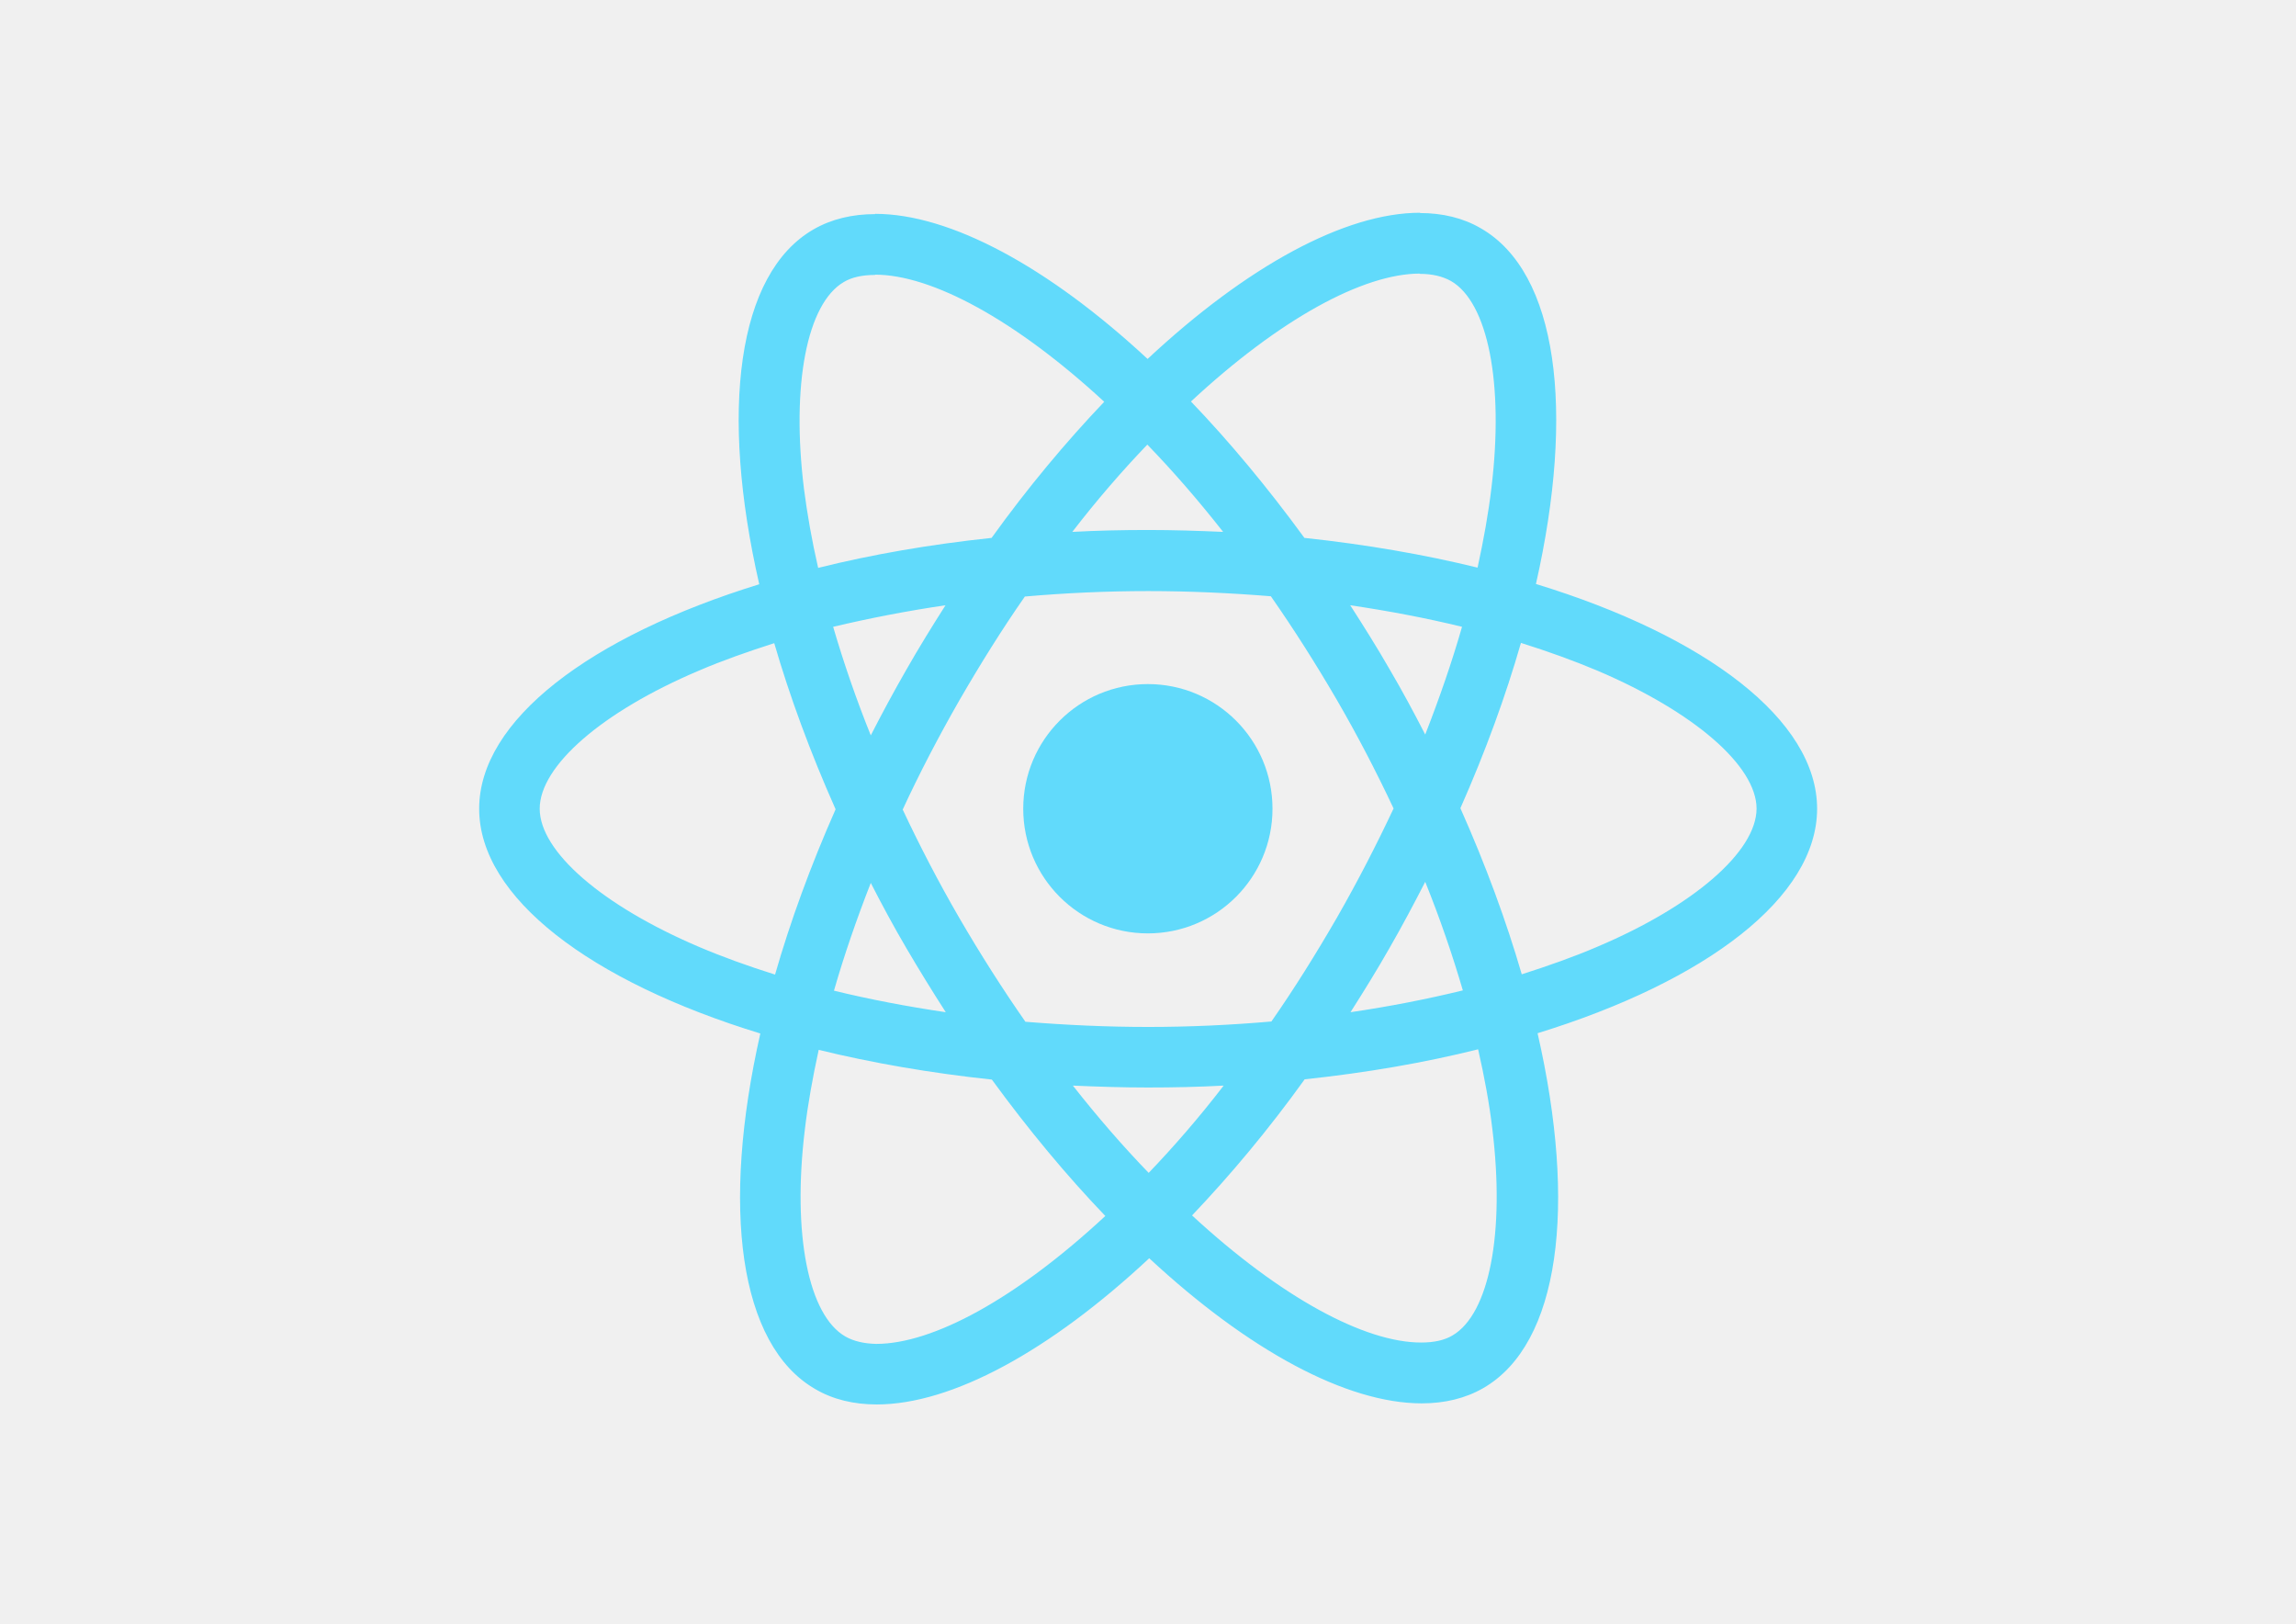
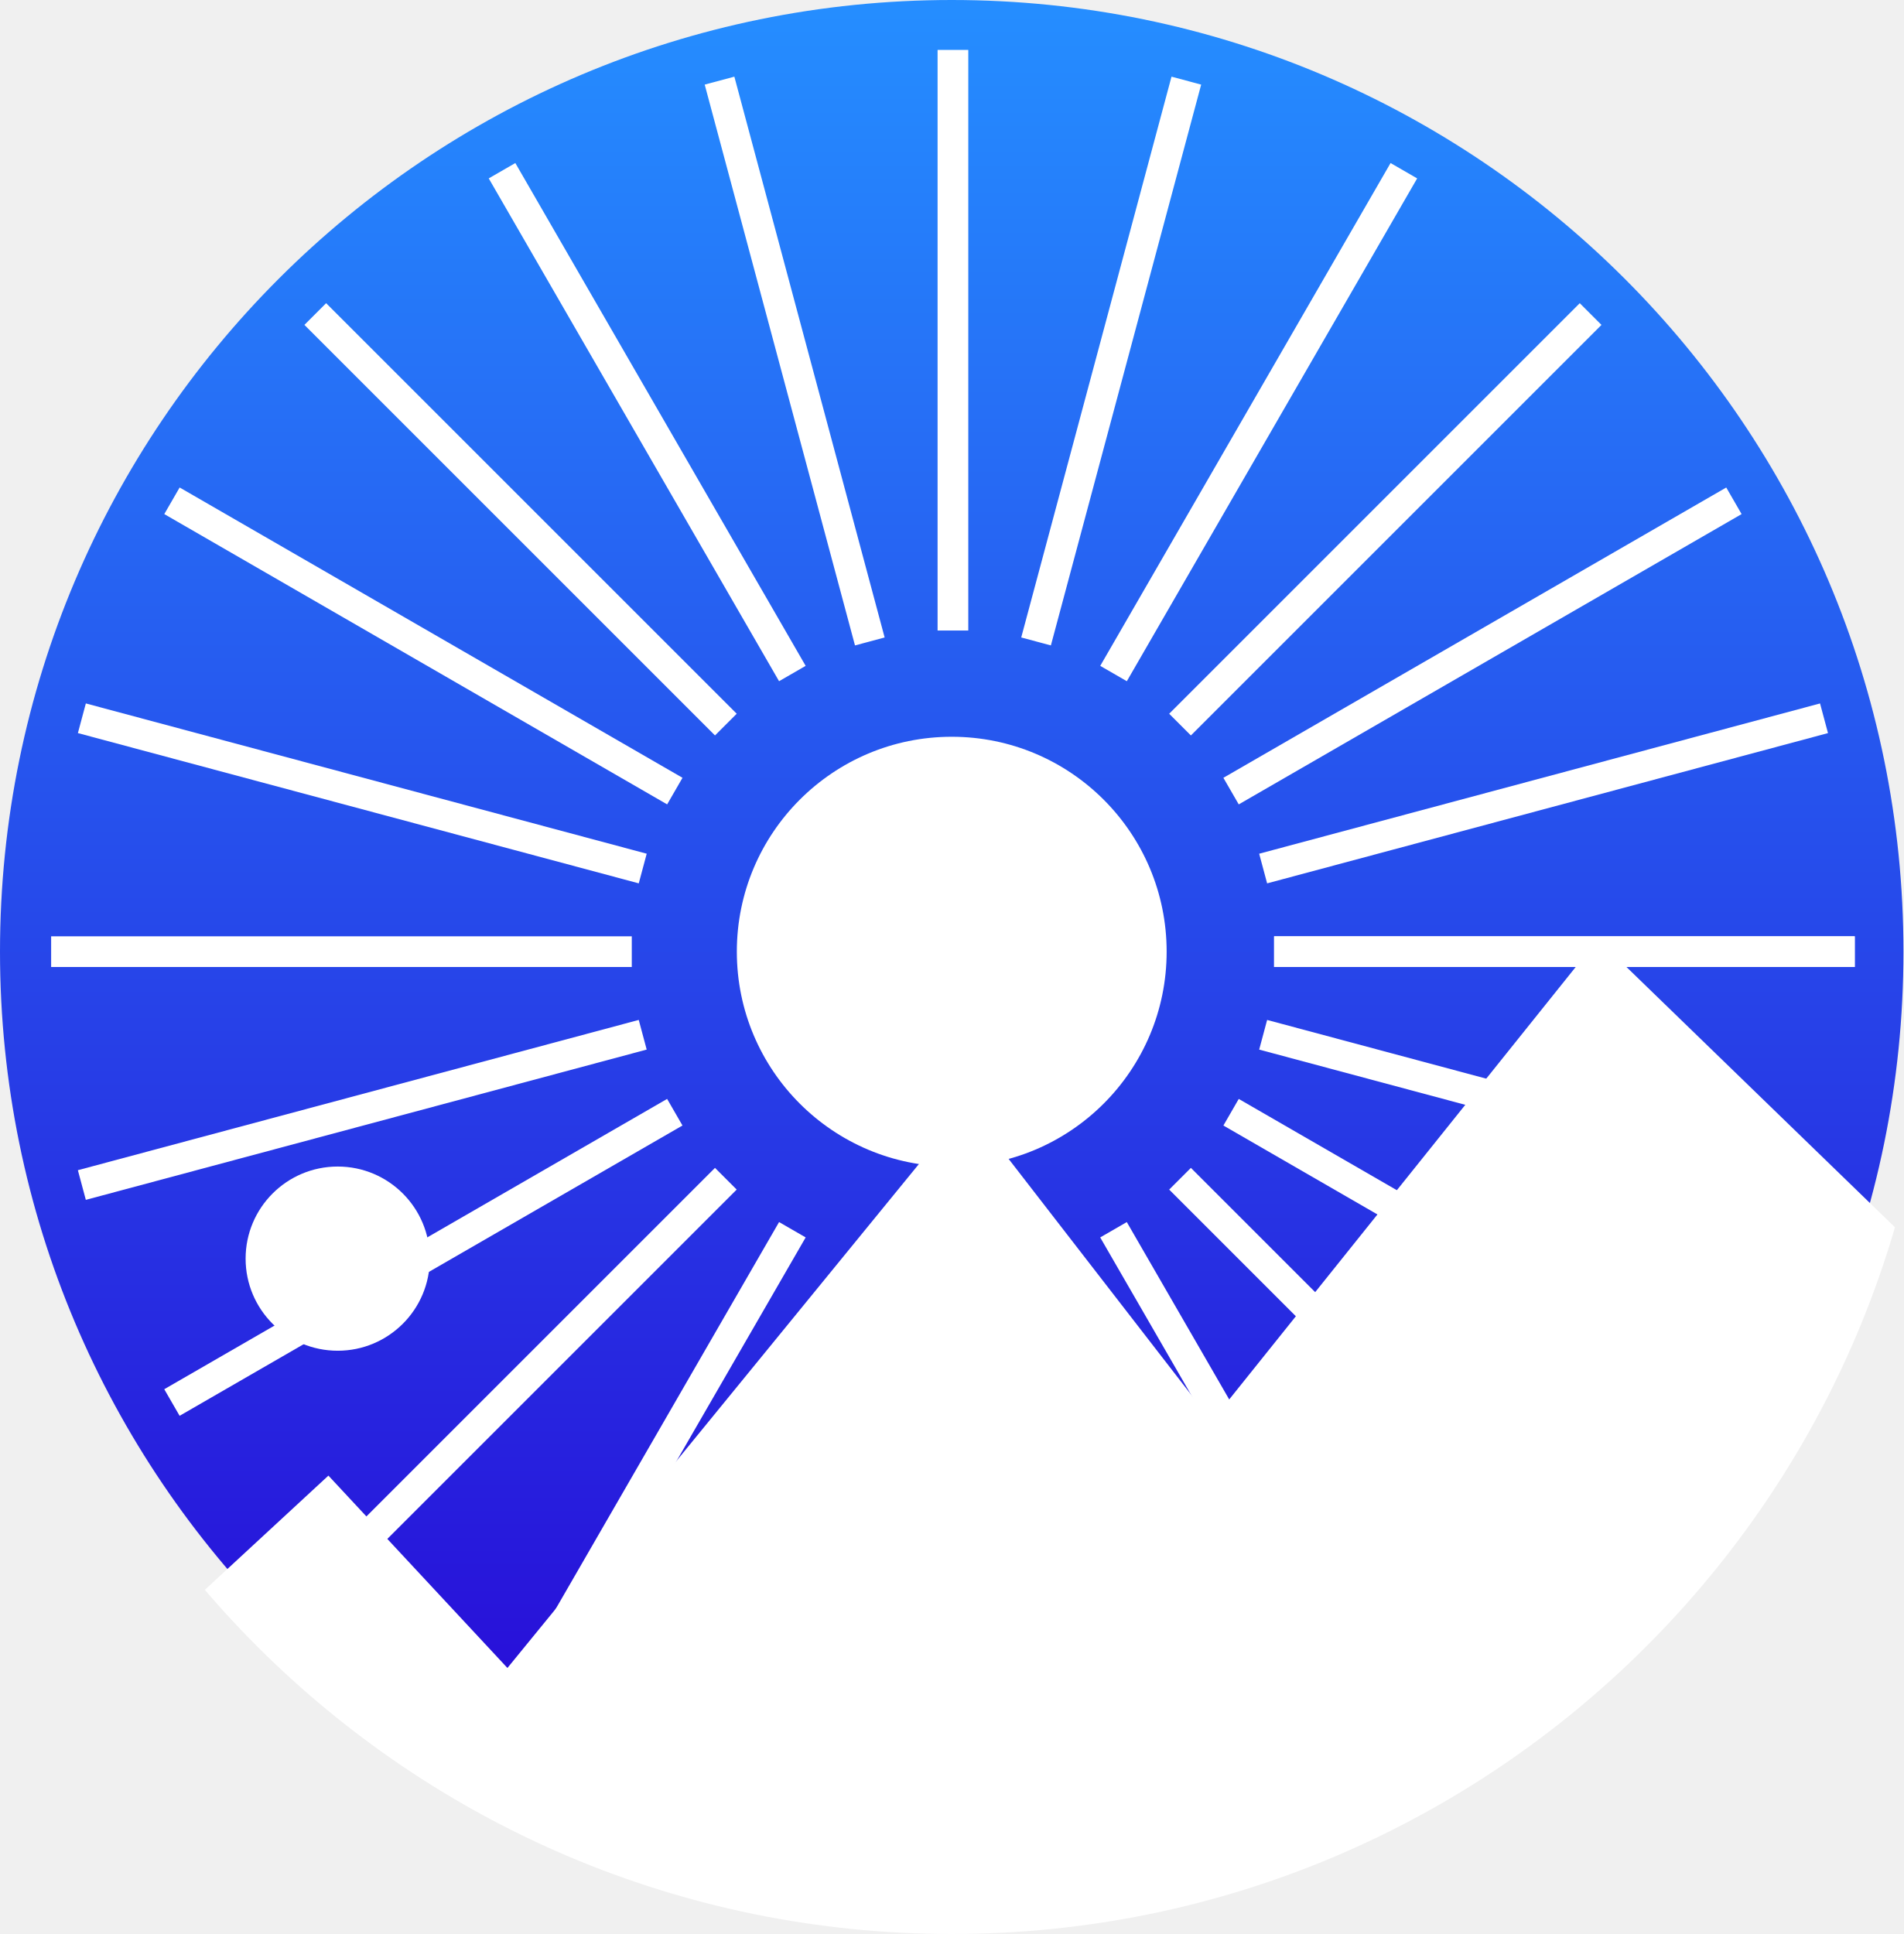
- <svg xmlns="http://www.w3.org/2000/svg" viewBox="0 0 841.9 595.3">
-   <g fill="#61DAFB">
-     <path d="M666.3 296.5c0-32.5-40.7-63.3-103.1-82.4 14.4-63.6 8-114.2-20.2-130.4-6.5-3.8-14.1-5.6-22.4-5.6v22.3c4.6 0 8.3.9 11.4 2.6 13.6 7.8 19.5 37.5 14.9 75.7-1.1 9.4-2.9 19.3-5.1 29.4-19.6-4.8-41-8.5-63.5-10.9-13.5-18.5-27.5-35.3-41.6-50 32.6-30.3 63.2-46.9 84-46.9V78c-27.5 0-63.5 19.6-99.9 53.6-36.4-33.8-72.4-53.2-99.9-53.2v22.3c20.7 0 51.4 16.5 84 46.6-14 14.7-28 31.4-41.3 49.9-22.6 2.4-44 6.1-63.6 11-2.3-10-4-19.7-5.2-29-4.7-38.2 1.1-67.9 14.6-75.8 3-1.8 6.9-2.6 11.5-2.6V78.5c-8.4 0-16 1.8-22.6 5.6-28.1 16.2-34.4 66.7-19.9 130.1-62.2 19.2-102.7 49.9-102.7 82.3 0 32.5 40.7 63.3 103.1 82.4-14.4 63.6-8 114.2 20.2 130.4 6.5 3.8 14.1 5.6 22.5 5.6 27.5 0 63.5-19.6 99.9-53.6 36.4 33.8 72.4 53.2 99.9 53.2 8.4 0 16-1.8 22.6-5.6 28.1-16.2 34.4-66.7 19.9-130.1 62-19.1 102.5-49.9 102.5-82.3zm-130.2-66.7c-3.7 12.9-8.3 26.2-13.5 39.5-4.1-8-8.4-16-13.1-24-4.6-8-9.5-15.8-14.4-23.4 14.2 2.1 27.9 4.7 41 7.9zm-45.8 106.5c-7.8 13.5-15.8 26.3-24.1 38.2-14.9 1.3-30 2-45.2 2-15.1 0-30.2-.7-45-1.9-8.3-11.9-16.4-24.6-24.2-38-7.6-13.1-14.5-26.4-20.8-39.8 6.2-13.4 13.2-26.8 20.7-39.9 7.8-13.5 15.8-26.3 24.1-38.2 14.9-1.3 30-2 45.2-2 15.1 0 30.2.7 45 1.9 8.3 11.9 16.4 24.6 24.2 38 7.6 13.1 14.5 26.4 20.8 39.8-6.3 13.4-13.2 26.8-20.7 39.9zm32.3-13c5.4 13.4 10 26.8 13.8 39.8-13.1 3.2-26.9 5.9-41.2 8 4.9-7.7 9.8-15.6 14.4-23.7 4.6-8 8.9-16.1 13-24.1zM421.2 430c-9.3-9.6-18.6-20.3-27.8-32 9 .4 18.2.7 27.5.7 9.4 0 18.7-.2 27.8-.7-9 11.7-18.3 22.4-27.5 32zm-74.4-58.9c-14.2-2.1-27.9-4.7-41-7.9 3.7-12.9 8.3-26.2 13.5-39.5 4.1 8 8.4 16 13.1 24 4.7 8 9.5 15.8 14.4 23.4zM420.7 163c9.3 9.6 18.6 20.3 27.8 32-9-.4-18.2-.7-27.5-.7-9.4 0-18.7.2-27.8.7 9-11.7 18.3-22.4 27.5-32zm-74 58.9c-4.9 7.7-9.8 15.6-14.4 23.7-4.6 8-8.9 16-13 24-5.4-13.4-10-26.8-13.8-39.8 13.1-3.1 26.9-5.8 41.2-7.9zm-90.5 125.2c-35.4-15.1-58.3-34.9-58.3-50.6 0-15.7 22.9-35.6 58.3-50.6 8.6-3.7 18-7 27.7-10.1 5.7 19.6 13.2 40 22.5 60.9-9.2 20.8-16.6 41.1-22.2 60.6-9.9-3.1-19.3-6.5-28-10.2zM310 490c-13.6-7.8-19.5-37.5-14.9-75.7 1.1-9.4 2.9-19.3 5.1-29.4 19.6 4.8 41 8.5 63.5 10.9 13.5 18.5 27.5 35.3 41.6 50-32.6 30.3-63.2 46.9-84 46.9-4.5-.1-8.3-1-11.3-2.7zm237.2-76.2c4.7 38.2-1.1 67.9-14.6 75.8-3 1.8-6.9 2.6-11.5 2.6-20.7 0-51.4-16.5-84-46.6 14-14.7 28-31.4 41.3-49.9 22.6-2.4 44-6.1 63.6-11 2.3 10.1 4.1 19.8 5.2 29.1zm38.5-66.7c-8.6 3.7-18 7-27.7 10.1-5.7-19.6-13.2-40-22.5-60.9 9.2-20.8 16.6-41.1 22.2-60.6 9.9 3.1 19.3 6.5 28.1 10.2 35.4 15.1 58.3 34.9 58.3 50.6-.1 15.7-23 35.6-58.4 50.6zM320.8 78.4z" />
-     <circle cx="420.9" cy="296.5" r="45.7" />
-     <path d="M520.5 78.1z" />
+ <svg xmlns="http://www.w3.org/2000/svg" xmlns:xlink="http://www.w3.org/1999/xlink" width="62px" height="63px" viewBox="0 0 62 63" version="1.1">
+   <defs>
+     <circle id="path-1" cx="32" cy="32" r="32" />
+     <linearGradient x1="50%" y1="0%" x2="50%" y2="100%" id="linearGradient-3">
+       <stop stop-color="#258DFF" offset="0%" />
+       <stop stop-color="#2800D4" offset="100%" />
+     </linearGradient>
+   </defs>
+   <g id="Page-1" stroke="none" stroke-width="1" fill="none" fill-rule="evenodd">
+     <g id="Group" transform="translate(-1, -1)">
+       <g id="Path-2">
+         <g id="Path">
+           <mask id="mask-2" fill="white">
+             <use xlink:href="#path-1" />
+           </mask>
+           <g id="Mask" />
+           <circle id="Oval" fill="url(#linearGradient-3)" mask="url(#mask-2)" cx="32" cy="32" r="31" />
+           <polygon fill="#FFFFFF" mask="url(#mask-2)" points="2.472 57.597 11.697 49.068 17.528 55.334 32.497 37 40.468 47.298 53.047 31.598 66.255 44.404 40.468 75.857 -5 74.029" />
+         </g>
+       </g>
+       <path d="M52,41 L52,23.087" id="Line-Copy-2" stroke="#FFFFFF" stroke-linecap="square" transform="translate(52, 32) rotate(-270) translate(-52, -32) " />
+       <path d="M52,41 L52,23.087" id="Line-Copy-3" stroke="#FFFFFF" stroke-linecap="square" transform="translate(52, 32) rotate(-270) translate(-52, -32) " />
+       <path d="M51.32,46.166 L51.32,28.253" id="Line-Copy-4" stroke="#FFFFFF" stroke-linecap="square" transform="translate(51.31985, 37.16622) rotate(-255) translate(-51.31985, -37.16622) " />
+       <path d="M49.326,50.98 L49.326,33.067" id="Line-Copy-5" stroke="#FFFFFF" stroke-linecap="square" transform="translate(49.32577, 41.98038) rotate(-240) translate(-49.32577, -41.98038) " />
+       <path d="M46.154,55.114 L46.154,37.201" id="Line-Copy-6" stroke="#FFFFFF" stroke-linecap="square" transform="translate(46.15363, 46.11438) rotate(-225) translate(-46.15363, -46.11438) " />
+       <path d="M42.02,58.287 L42.02,40.373" id="Line-Copy-7" stroke="#FFFFFF" stroke-linecap="square" transform="translate(42.01962, 49.28652) rotate(-210) translate(-42.01962, -49.28652) " />
+       <path d="M22.059,58.287 L22.059,40.373" id="Line-Copy-8" stroke="#FFFFFF" stroke-linecap="square" transform="translate(22.05887, 49.28652) rotate(-150) translate(-22.05887, -49.28652) " />
+       <path d="M17.925,55.114 L17.925,37.201" id="Line-Copy-9" stroke="#FFFFFF" stroke-linecap="square" transform="translate(17.92486, 46.11438) rotate(-135) translate(-17.92486, -46.11438) " />
+       <path d="M14.753,50.98 L14.753,33.067" id="Line-Copy-10" stroke="#FFFFFF" stroke-linecap="square" transform="translate(14.75272, 41.98038) rotate(-120) translate(-14.75272, -41.98038) " />
+       <path d="M12.759,46.166 L12.759,28.253" id="Line-Copy-11" stroke="#FFFFFF" stroke-linecap="square" transform="translate(12.75864, 37.16622) rotate(-105) translate(-12.75864, -37.16622) " />
+       <path d="M12.078,41 L12.078,23.087" id="Line-Copy-12" stroke="#FFFFFF" stroke-linecap="square" transform="translate(12.07849, 32) rotate(-90) translate(-12.07849, -32) " />
+       <path d="M12.759,35.834 L12.759,17.921" id="Line-Copy-13" stroke="#FFFFFF" stroke-linecap="square" transform="translate(12.75864, 26.83378) rotate(-75) translate(-12.75864, -26.83378) " />
+       <path d="M14.753,31.02 L14.753,13.107" id="Line-Copy-14" stroke="#FFFFFF" stroke-linecap="square" transform="translate(14.75272, 22.01962) rotate(-60) translate(-14.75272, -22.01962) " />
+       <path d="M17.925,26.886 L17.925,8.973" id="Line-Copy-15" stroke="#FFFFFF" stroke-linecap="square" transform="translate(17.92486, 17.88562) rotate(-45) translate(-17.92486, -17.88562) " />
+       <path d="M22.059,23.713 L22.059,5.8" id="Line-Copy-16" stroke="#FFFFFF" stroke-linecap="square" transform="translate(22.05887, 14.71348) rotate(-30) translate(-22.05887, -14.71348) " />
+       <path d="M26.873,21.719 L26.873,3.806" id="Line-Copy-17" stroke="#FFFFFF" stroke-linecap="square" transform="translate(26.87302, 12.71939) rotate(-15) translate(-26.87302, -12.71939) " />
+       <path d="M32.039,21.039 L32.039,3.126" id="Line-Copy-18" stroke="#FFFFFF" stroke-linecap="square" />
+       <path d="M37.205,21.719 L37.205,3.806" id="Line-Copy-19" stroke="#FFFFFF" stroke-linecap="square" transform="translate(37.20547, 12.71939) rotate(-345) translate(-37.20547, -12.71939) " />
+       <path d="M42.02,23.713 L42.02,5.8" id="Line-Copy-20" stroke="#FFFFFF" stroke-linecap="square" transform="translate(42.01962, 14.71348) rotate(-330) translate(-42.01962, -14.71348) " />
+       <path d="M46.154,26.886 L46.154,8.973" id="Line-Copy-21" stroke="#FFFFFF" stroke-linecap="square" transform="translate(46.15363, 17.88562) rotate(-315) translate(-46.15363, -17.88562) " />
+       <path d="M49.326,31.02 L49.326,13.107" id="Line-Copy-22" stroke="#FFFFFF" stroke-linecap="square" transform="translate(49.32577, 22.01962) rotate(-300) translate(-49.32577, -22.01962) " />
+       <path d="M51.32,35.834 L51.32,17.921" id="Line-Copy-23" stroke="#FFFFFF" stroke-linecap="square" transform="translate(51.31985, 26.83378) rotate(-285) translate(-51.31985, -26.83378) " />
+       <circle id="Oval" fill="#FFFFFF" cx="32" cy="32" r="7" />
+       <circle id="Oval-Copy" fill="#FFFFFF" cx="12" cy="42" r="3" />
+     </g>
  </g>
</svg>
